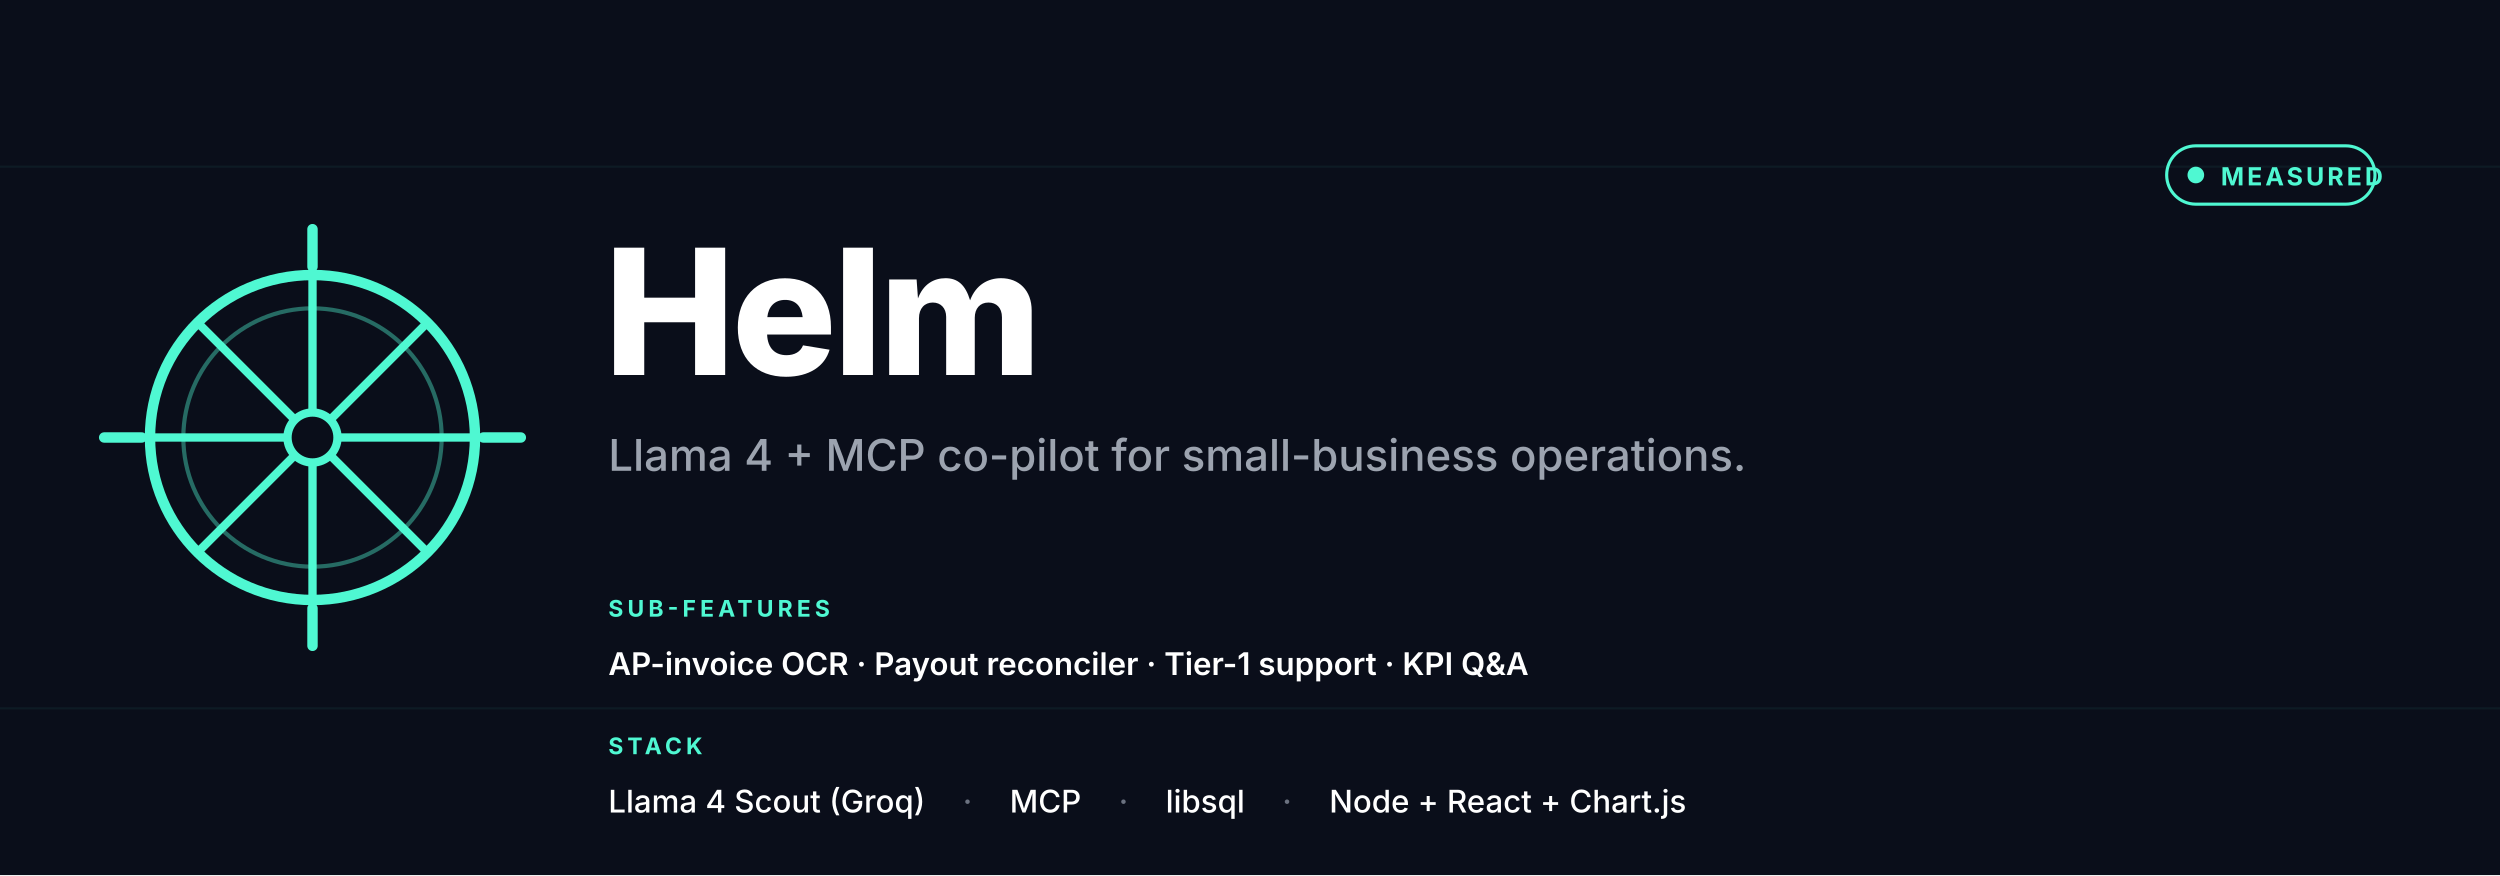
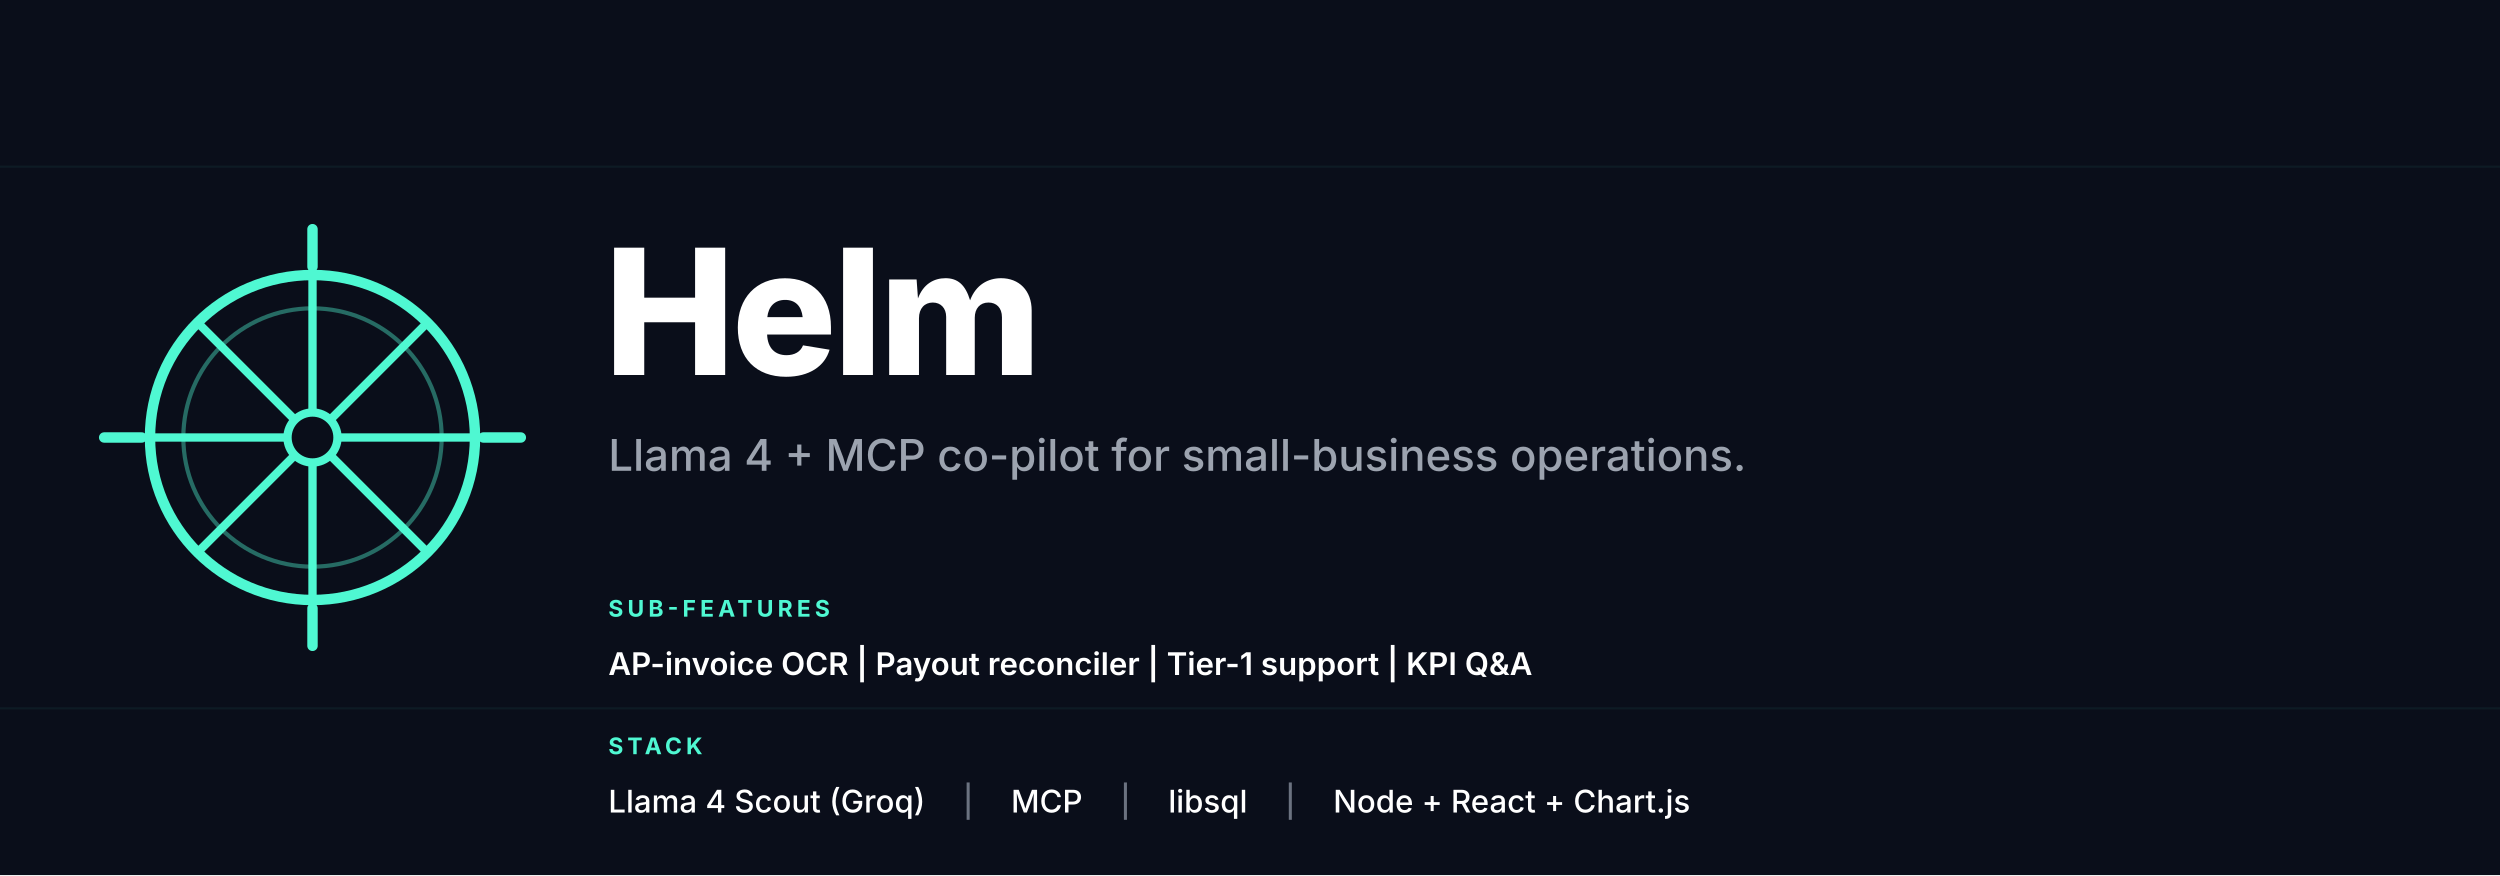
<svg xmlns="http://www.w3.org/2000/svg" viewBox="0 0 1200 420" font-family="ui-sans-serif, system-ui, -apple-system, 'Segoe UI', Inter, sans-serif">
  <rect width="1200" height="420" fill="#0A0E1A" />
  <g stroke="rgba(79,248,210,0.06)" stroke-width="1">
    <line x1="0" y1="80" x2="1200" y2="80" />
    <line x1="0" y1="340" x2="1200" y2="340" />
  </g>
  <g transform="translate(150, 210)">
    <circle cx="0" cy="0" r="78" fill="none" stroke="#4FF8D2" stroke-width="5" />
    <circle cx="0" cy="0" r="62" fill="none" stroke="#4FF8D2" stroke-width="2" opacity="0.4" />
    <g stroke="#4FF8D2" stroke-width="4" stroke-linecap="round">
      <line x1="0" y1="-78" x2="0" y2="78" />
      <line x1="-78" y1="0" x2="78" y2="0" />
      <line x1="-55.15" y1="-55.15" x2="55.15" y2="55.15" />
      <line x1="-55.15" y1="55.15" x2="55.15" y2="-55.15" />
    </g>
    <circle cx="0" cy="0" r="12" fill="#0A0E1A" stroke="#4FF8D2" stroke-width="4" />
    <g stroke="#4FF8D2" stroke-width="5" stroke-linecap="round">
      <line x1="0" y1="-82" x2="0" y2="-100" />
      <line x1="0" y1="82" x2="0" y2="100" />
      <line x1="-82" y1="0" x2="-100" y2="0" />
      <line x1="82" y1="0" x2="100" y2="0" />
    </g>
  </g>
  <text x="290" y="180" fill="#FFFFFF" font-size="84" font-weight="800" letter-spacing="-0.02em">
    Helm
  </text>
  <text x="292" y="226" fill="#9CA3AF" font-size="21" font-weight="500">
    Llama 4 + MCP co-pilot for small-business operations.
  </text>
  <g font-size="11" font-weight="700" letter-spacing="0.18em">
    <text x="292" y="296" fill="#4FF8D2">SUB-FEATURES</text>
    <text x="292" y="324" fill="#FFFFFF" font-size="15" font-weight="600" letter-spacing="0">
-       AP-invoice OCR · Payout reconciler · Tier-1 support · KPI Q&amp;A
+       AP-invoice OCR | Payout reconciler | Tier-1 support | KPI Q&amp;A
    </text>
    <text x="292" y="362" fill="#4FF8D2">STACK</text>
    <text x="292" y="390" fill="#FFFFFF" font-size="15" font-weight="500" letter-spacing="0">
      <tspan>Llama 4 Scout (Groq)</tspan>
-       <tspan dx="14" fill="#6B7280">·</tspan>
+       <tspan dx="14" fill="#6B7280">|</tspan>
      <tspan dx="14">MCP</tspan>
-       <tspan dx="14" fill="#6B7280">·</tspan>
+       <tspan dx="14" fill="#6B7280">|</tspan>
      <tspan dx="14">libsql</tspan>
-       <tspan dx="14" fill="#6B7280">·</tspan>
+       <tspan dx="14" fill="#6B7280">|</tspan>
      <tspan dx="14">Node + React + Chart.js</tspan>
    </text>
  </g>
-   <g transform="translate(1040, 70)">
-     <rect x="0" y="0" width="100" height="28" rx="14" fill="none" stroke="#4FF8D2" stroke-width="1.5" />
-     <circle cx="14" cy="14" r="4" fill="#4FF8D2" />
-     <text x="26" y="19" fill="#4FF8D2" font-size="12" font-weight="700" letter-spacing="0.12em">
-       MEASURED
-     </text>
-   </g>
</svg>
